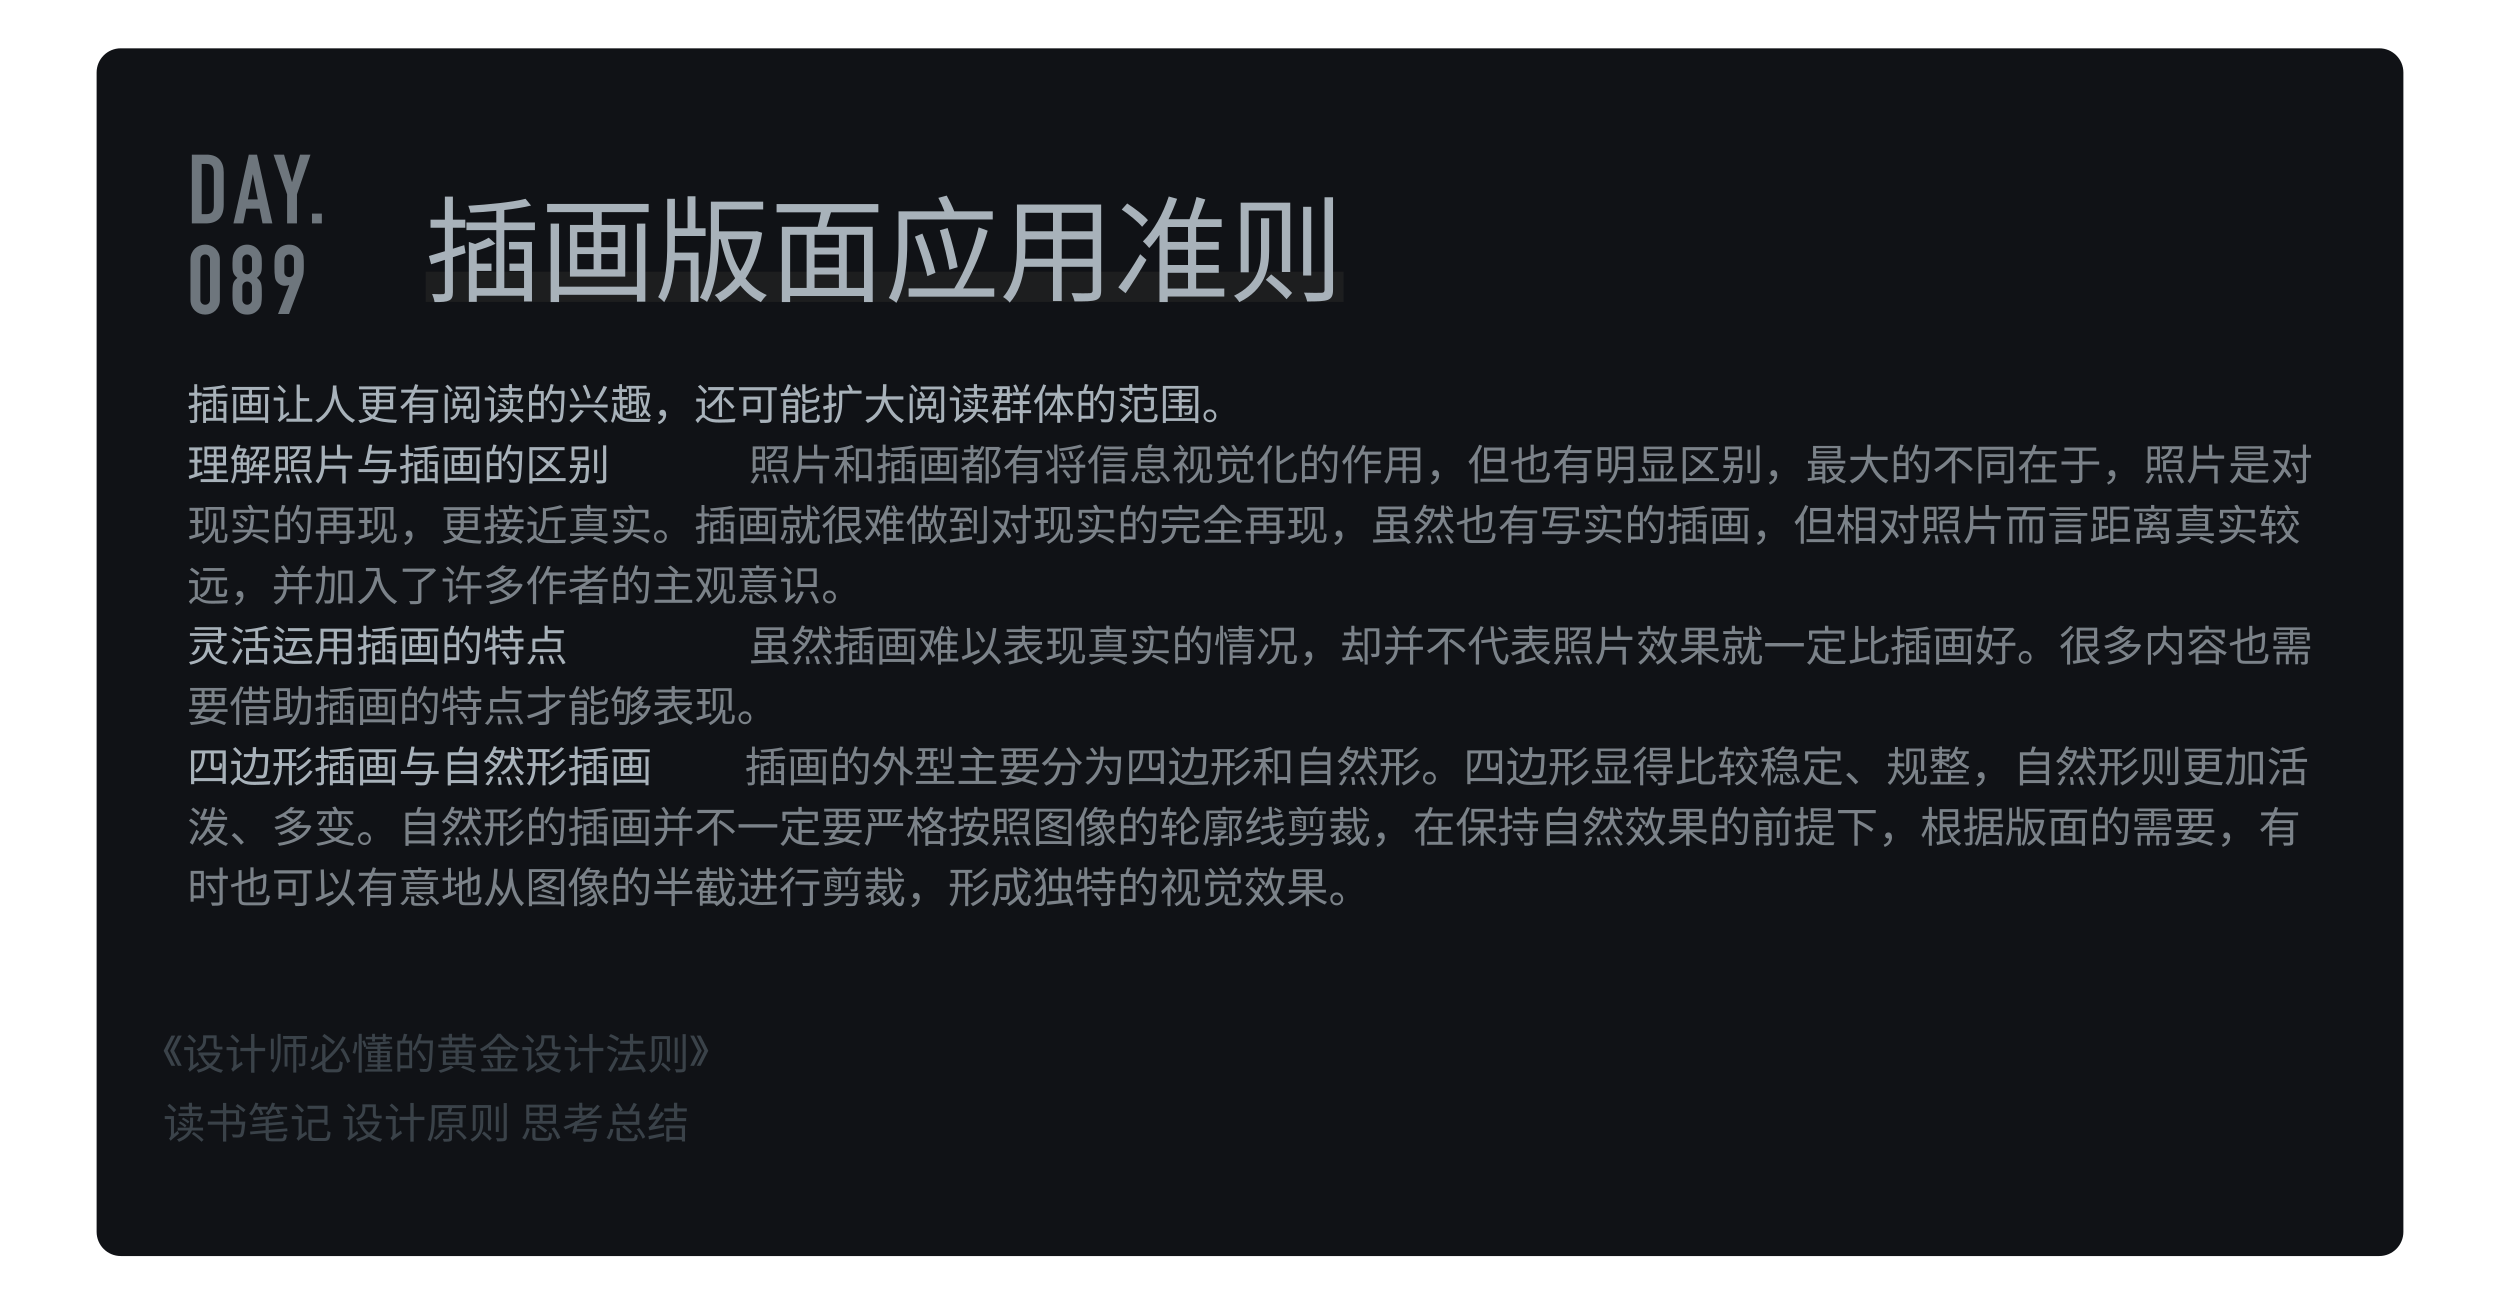
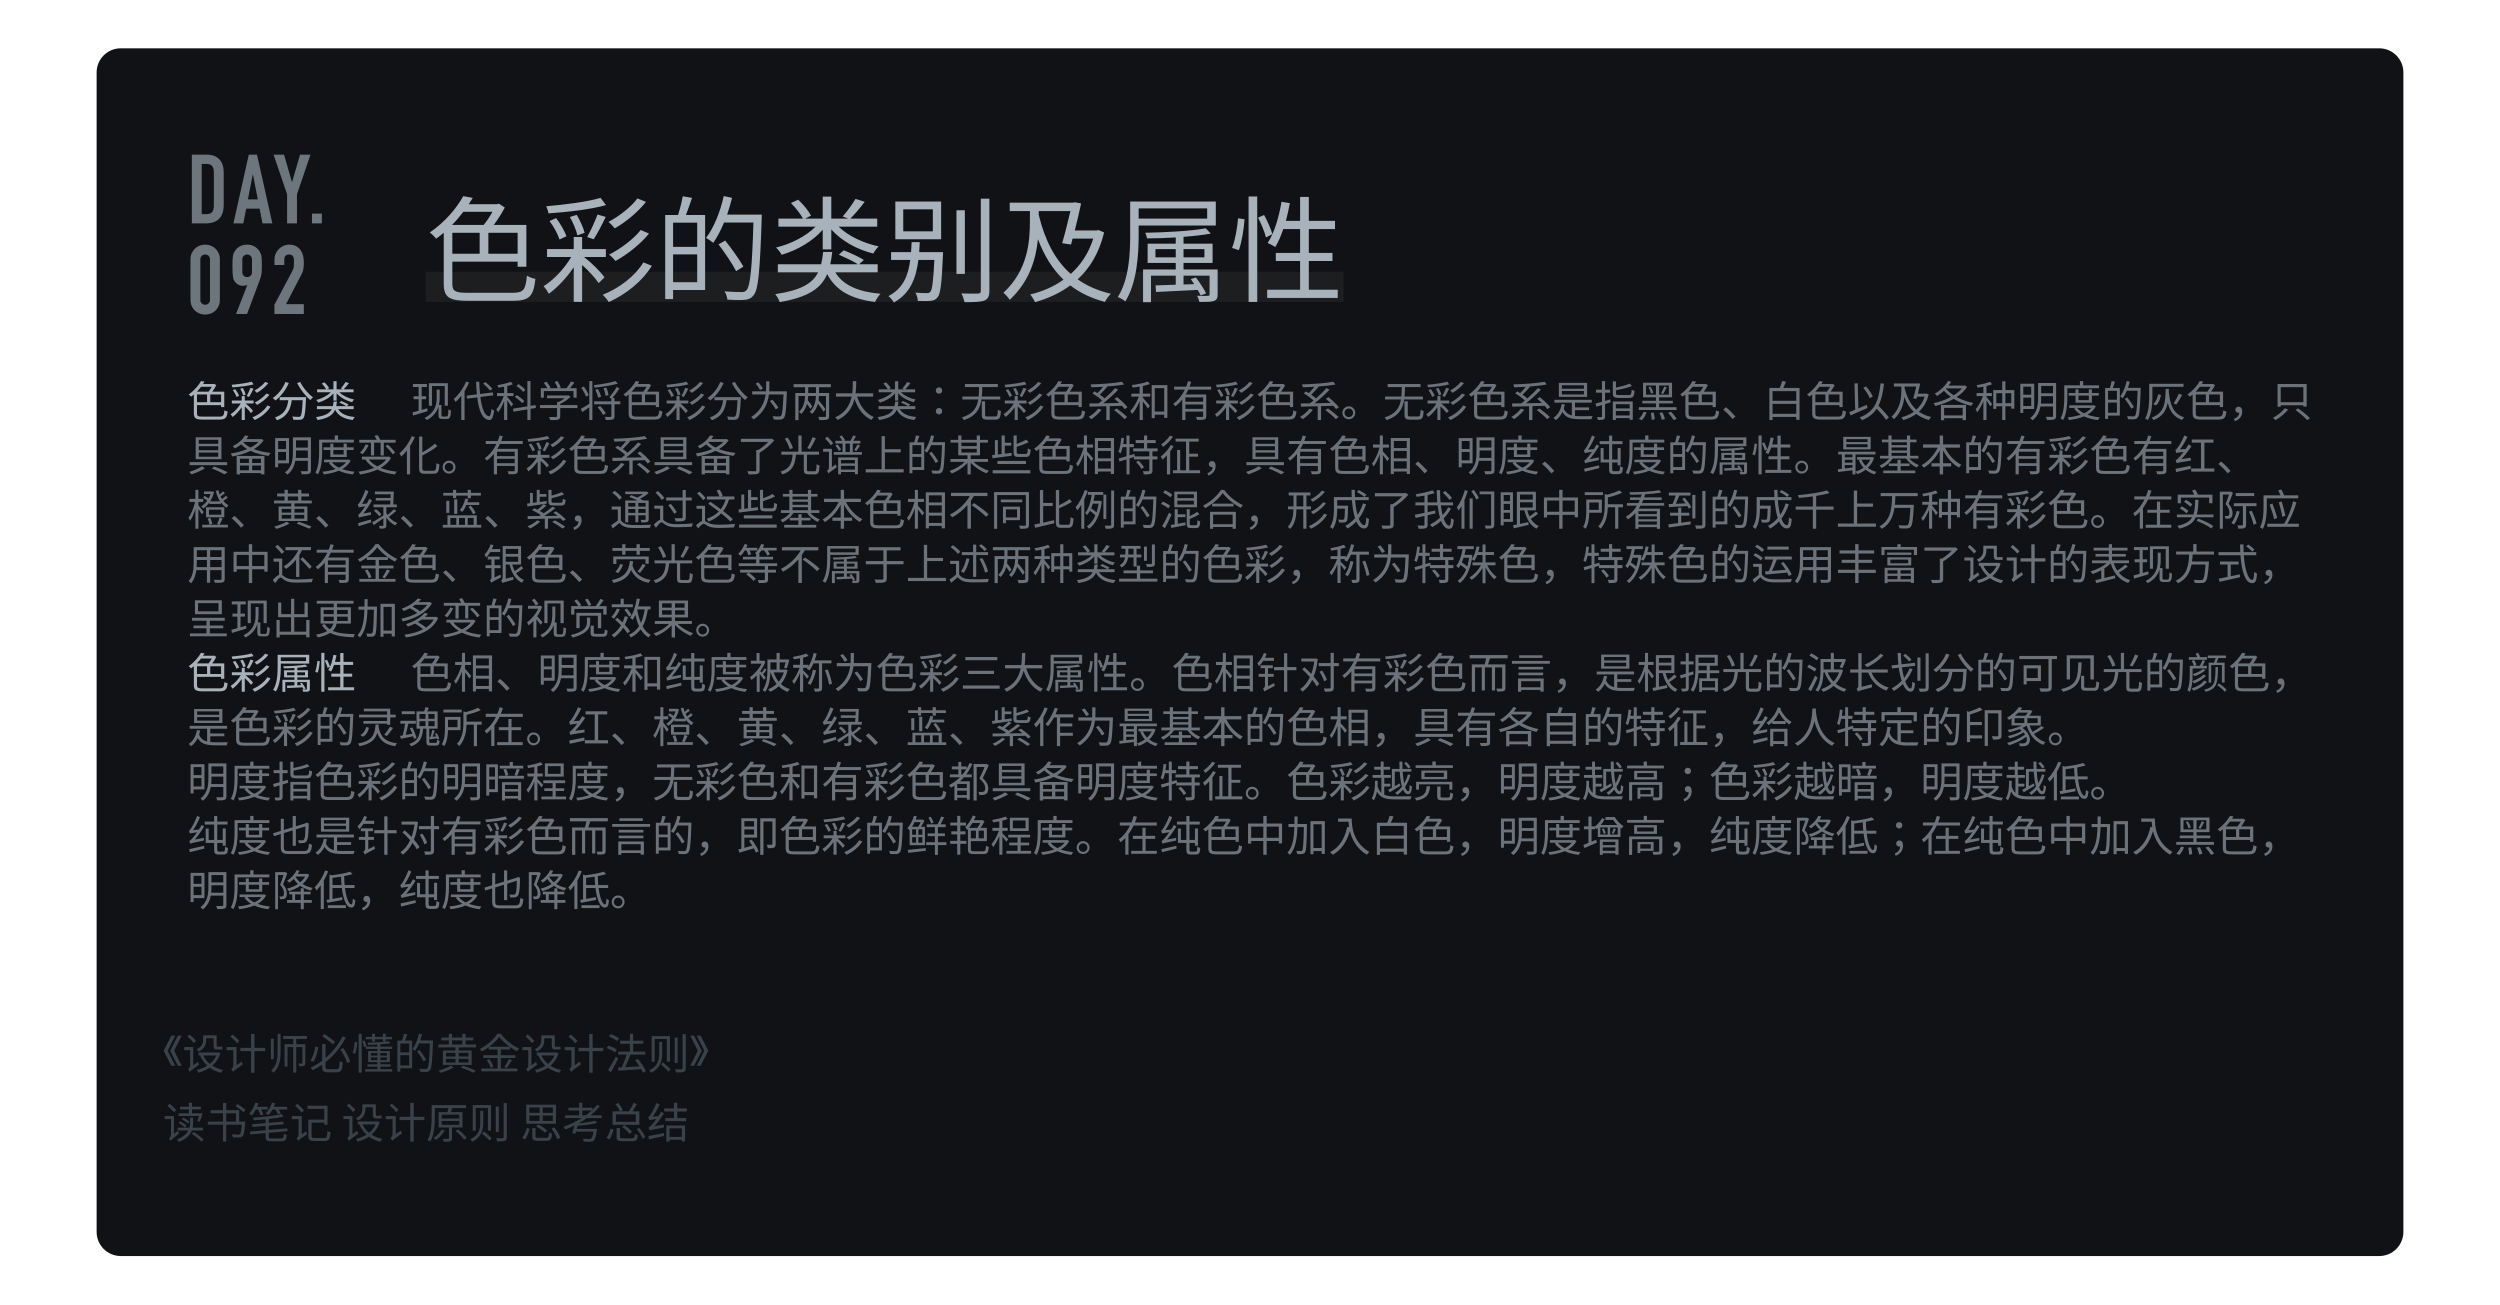
<svg xmlns="http://www.w3.org/2000/svg" width="828px" height="432px" viewBox="0 0 828 432" version="1.1">
-   <g id="89" stroke="none" stroke-width="1" fill="none" fill-rule="evenodd">
+   <g id="92" stroke="none" stroke-width="1" fill="none" fill-rule="evenodd">
    <g id="编组" transform="translate(32, 16)">
      <rect id="矩形" fill="#101216" x="0" y="0" width="764" height="400" rx="8" />
-       <path d="M31.536,58 L31.536,35.216 L36.368,35.216 C38.245,35.216 39.669,35.728 40.64,36.752 C41.611,37.776 42.096,39.227 42.096,41.104 L42.096,51.76 C42.096,53.893 41.579,55.467 40.544,56.48 C39.509,57.493 38.021,58 36.08,58 L31.536,58 Z M34.8,38.288 L34.8,54.928 L36.304,54.928 C37.221,54.928 37.872,54.699 38.256,54.24 C38.64,53.781 38.832,53.061 38.832,52.08 L38.832,41.104 C38.832,40.208 38.651,39.515 38.288,39.024 C37.925,38.533 37.264,38.288 36.304,38.288 L34.8,38.288 Z M53.376,50.032 L51.776,41.776 L51.712,41.776 L50.112,50.032 L53.376,50.032 Z M45.312,58 L50.4,35.216 L53.12,35.216 L58.208,58 L54.944,58 L53.984,53.104 L49.536,53.104 L48.576,58 L45.312,58 Z M63.088,58 L63.088,48.368 L58.608,35.216 L62.064,35.216 L64.688,44.272 L64.752,44.272 L67.376,35.216 L70.832,35.216 L66.352,48.368 L66.352,58 L63.088,58 Z M71.328,58 L71.328,54.736 L74.592,54.736 L74.592,58 L71.328,58 Z M31.088,69.92 C31.088,69.152 31.221,68.469 31.488,67.872 C31.755,67.275 32.112,66.763 32.56,66.336 C33.008,65.909 33.525,65.584 34.112,65.36 C34.699,65.136 35.312,65.024 35.952,65.024 C36.592,65.024 37.205,65.136 37.792,65.36 C38.379,65.584 38.896,65.909 39.344,66.336 C39.792,66.763 40.149,67.275 40.416,67.872 C40.683,68.469 40.816,69.152 40.816,69.92 L40.816,83.296 C40.816,84.064 40.683,84.747 40.416,85.344 C40.149,85.941 39.792,86.453 39.344,86.88 C38.896,87.307 38.379,87.632 37.792,87.856 C37.205,88.08 36.592,88.192 35.952,88.192 C35.312,88.192 34.699,88.08 34.112,87.856 C33.525,87.632 33.008,87.307 32.56,86.88 C32.112,86.453 31.755,85.941 31.488,85.344 C31.221,84.747 31.088,84.064 31.088,83.296 L31.088,69.92 Z M34.352,83.296 C34.352,83.765 34.501,84.155 34.8,84.464 C35.099,84.773 35.483,84.928 35.952,84.928 C36.421,84.928 36.805,84.773 37.104,84.464 C37.403,84.155 37.552,83.765 37.552,83.296 L37.552,69.92 C37.552,69.451 37.403,69.061 37.104,68.752 C36.805,68.443 36.421,68.288 35.952,68.288 C35.483,68.288 35.099,68.443 34.8,68.752 C34.501,69.061 34.352,69.451 34.352,69.92 L34.352,83.296 Z M49.856,65.024 C50.603,65.024 51.296,65.179 51.936,65.488 C52.576,65.797 53.109,66.229 53.536,66.784 C53.749,67.061 53.931,67.328 54.08,67.584 C54.229,67.84 54.357,68.128 54.464,68.448 C54.571,68.768 54.64,69.147 54.672,69.584 C54.704,70.021 54.72,70.549 54.72,71.168 L54.716,71.815 C54.712,72.223 54.702,72.583 54.688,72.896 C54.667,73.365 54.603,73.781 54.496,74.144 C54.389,74.507 54.224,74.832 54,75.12 C53.776,75.408 53.472,75.712 53.088,76.032 C53.472,76.331 53.776,76.629 54,76.928 C54.224,77.227 54.389,77.579 54.496,77.984 C54.603,78.389 54.667,78.885 54.688,79.472 L54.71,80.3 C54.717,80.7 54.72,81.144 54.72,81.632 L54.716,82.205 C54.71,82.658 54.695,83.048 54.672,83.376 C54.64,83.835 54.592,84.235 54.528,84.576 C54.464,84.917 54.373,85.205 54.256,85.44 C54.139,85.675 53.995,85.92 53.824,86.176 C53.461,86.731 52.949,87.205 52.288,87.6 C51.627,87.995 50.816,88.192 49.856,88.192 C48.896,88.192 48.085,87.995 47.424,87.6 C46.763,87.205 46.251,86.731 45.888,86.176 C45.717,85.92 45.573,85.675 45.456,85.44 C45.339,85.205 45.248,84.917 45.184,84.576 C45.12,84.235 45.072,83.835 45.04,83.376 L45.016,82.953 C45.003,82.651 44.996,82.308 44.993,81.926 L44.995,80.933 C44.999,80.378 45.009,79.891 45.024,79.472 C45.045,78.885 45.109,78.389 45.216,77.984 C45.323,77.579 45.488,77.227 45.712,76.928 C45.936,76.629 46.24,76.331 46.624,76.032 C46.24,75.712 45.936,75.408 45.712,75.12 C45.488,74.832 45.323,74.507 45.216,74.144 C45.109,73.781 45.045,73.365 45.024,72.896 L45.006,72.391 C44.999,72.121 44.995,71.824 44.993,71.5 L44.992,71.168 C44.992,70.549 45.013,70.021 45.056,69.584 C45.099,69.147 45.173,68.768 45.28,68.448 C45.387,68.128 45.509,67.84 45.648,67.584 C45.787,67.328 45.963,67.061 46.176,66.784 C46.603,66.229 47.136,65.797 47.776,65.488 C48.416,65.179 49.109,65.024 49.856,65.024 Z M63.76,65.024 C64.656,65.024 65.456,65.221 66.16,65.616 C66.864,66.011 67.429,66.549 67.856,67.232 C68.005,67.488 68.133,67.733 68.24,67.968 C68.347,68.203 68.432,68.48 68.496,68.8 C68.539,69.141 68.571,69.552 68.592,70.032 L68.608,70.476 C68.619,70.873 68.624,71.339 68.624,71.872 L68.618,72.71 C68.613,73.052 68.604,73.354 68.592,73.616 L68.561,74.133 C68.543,74.375 68.522,74.592 68.496,74.784 C68.432,75.125 68.363,75.429 68.288,75.696 C68.213,75.963 68.123,76.245 68.016,76.544 L63.728,88 L60.08,88 L63.792,78.432 L63.728,78.368 C63.621,78.453 63.456,78.523 63.232,78.576 C63.008,78.629 62.715,78.656 62.352,78.656 C61.776,78.656 61.243,78.517 60.752,78.24 C60.261,77.963 59.877,77.611 59.6,77.184 C59.451,76.971 59.333,76.741 59.248,76.496 C59.163,76.251 59.099,75.936 59.056,75.552 C59.003,75.232 58.964,74.842 58.94,74.381 L58.928,74.096 C58.912,73.656 58.902,73.129 58.898,72.515 L58.896,71.872 C58.896,71.232 58.904,70.69 58.92,70.246 L58.928,70.032 C58.945,69.648 58.976,69.308 59.02,69.013 L59.056,68.8 C59.099,68.48 59.168,68.203 59.264,67.968 C59.36,67.733 59.483,67.488 59.632,67.232 C60.059,66.528 60.629,65.984 61.344,65.6 C62.059,65.216 62.864,65.024 63.76,65.024 Z M49.856,77.248 C49.429,77.248 49.056,77.403 48.736,77.712 C48.416,78.021 48.256,78.4 48.256,78.848 L48.256,83.328 C48.256,83.776 48.416,84.155 48.736,84.464 C49.056,84.773 49.429,84.928 49.856,84.928 C50.283,84.928 50.656,84.773 50.976,84.464 C51.296,84.155 51.456,83.776 51.456,83.328 L51.456,78.848 C51.456,78.4 51.296,78.021 50.976,77.712 C50.656,77.403 50.283,77.248 49.856,77.248 Z M63.76,68.288 C63.333,68.288 62.96,68.437 62.64,68.736 C62.32,69.035 62.16,69.429 62.16,69.92 L62.16,69.92 L62.16,74.144 C62.16,74.635 62.32,75.029 62.64,75.328 C62.96,75.627 63.333,75.776 63.76,75.776 C64.187,75.776 64.56,75.627 64.88,75.328 C65.2,75.029 65.36,74.635 65.36,74.144 L65.36,74.144 L65.36,69.92 C65.36,69.429 65.2,69.035 64.88,68.736 C64.56,68.437 64.187,68.288 63.76,68.288 Z M49.856,68.288 C49.429,68.288 49.056,68.443 48.736,68.752 C48.416,69.061 48.256,69.44 48.256,69.888 L48.256,73.216 C48.256,73.664 48.416,74.043 48.736,74.352 C49.056,74.661 49.429,74.816 49.856,74.816 C50.283,74.816 50.656,74.661 50.976,74.352 C51.296,74.043 51.456,73.664 51.456,73.216 L51.456,69.888 C51.456,69.44 51.296,69.061 50.976,68.752 C50.656,68.443 50.283,68.288 49.856,68.288 Z" id="DAY.089" fill="#6E767D" fill-rule="nonzero" />
+       <path d="M31.536,58 L31.536,35.216 L36.368,35.216 C38.245,35.216 39.669,35.728 40.64,36.752 C41.611,37.776 42.096,39.227 42.096,41.104 L42.096,51.76 C42.096,53.893 41.579,55.467 40.544,56.48 C39.509,57.493 38.021,58 36.08,58 L31.536,58 Z M34.8,38.288 L34.8,54.928 L36.304,54.928 C37.221,54.928 37.872,54.699 38.256,54.24 C38.64,53.781 38.832,53.061 38.832,52.08 L38.832,41.104 C38.832,40.208 38.651,39.515 38.288,39.024 C37.925,38.533 37.264,38.288 36.304,38.288 L34.8,38.288 Z M53.376,50.032 L51.776,41.776 L51.712,41.776 L50.112,50.032 L53.376,50.032 Z M45.312,58 L50.4,35.216 L53.12,35.216 L58.208,58 L54.944,58 L53.984,53.104 L49.536,53.104 L48.576,58 L45.312,58 Z M63.088,58 L63.088,48.368 L58.608,35.216 L62.064,35.216 L64.688,44.272 L64.752,44.272 L67.376,35.216 L70.832,35.216 L66.352,48.368 L66.352,58 L63.088,58 Z M71.328,58 L71.328,54.736 L74.592,54.736 L74.592,58 L71.328,58 Z M31.088,69.92 C31.088,69.152 31.221,68.469 31.488,67.872 C31.755,67.275 32.112,66.763 32.56,66.336 C33.008,65.909 33.525,65.584 34.112,65.36 C34.699,65.136 35.312,65.024 35.952,65.024 C36.592,65.024 37.205,65.136 37.792,65.36 C38.379,65.584 38.896,65.909 39.344,66.336 C39.792,66.763 40.149,67.275 40.416,67.872 C40.683,68.469 40.816,69.152 40.816,69.92 L40.816,83.296 C40.816,84.064 40.683,84.747 40.416,85.344 C40.149,85.941 39.792,86.453 39.344,86.88 C38.896,87.307 38.379,87.632 37.792,87.856 C37.205,88.08 36.592,88.192 35.952,88.192 C35.312,88.192 34.699,88.08 34.112,87.856 C33.525,87.632 33.008,87.307 32.56,86.88 C32.112,86.453 31.755,85.941 31.488,85.344 C31.221,84.747 31.088,84.064 31.088,83.296 L31.088,69.92 Z M34.352,83.296 C34.352,83.765 34.501,84.155 34.8,84.464 C35.099,84.773 35.483,84.928 35.952,84.928 C36.421,84.928 36.805,84.773 37.104,84.464 C37.403,84.155 37.552,83.765 37.552,83.296 L37.552,69.92 C37.552,69.451 37.403,69.061 37.104,68.752 C36.805,68.443 36.421,68.288 35.952,68.288 C35.483,68.288 35.099,68.443 34.8,68.752 C34.501,69.061 34.352,69.451 34.352,69.92 L34.352,83.296 Z M46.176,88 L49.888,78.432 L49.824,78.368 C49.717,78.453 49.552,78.523 49.328,78.576 C49.104,78.629 48.811,78.656 48.448,78.656 C47.872,78.656 47.339,78.517 46.848,78.24 C46.357,77.963 45.973,77.611 45.696,77.184 C45.547,76.971 45.429,76.741 45.344,76.496 C45.259,76.251 45.195,75.936 45.152,75.552 C45.099,75.232 45.06,74.842 45.036,74.381 L45.024,74.096 C45.008,73.656 44.998,73.129 44.994,72.515 L44.992,71.872 C44.992,71.232 45,70.69 45.016,70.246 L45.024,70.032 C45.041,69.648 45.072,69.308 45.116,69.013 L45.152,68.8 C45.195,68.48 45.264,68.203 45.36,67.968 C45.456,67.733 45.579,67.488 45.728,67.232 C46.155,66.528 46.725,65.984 47.44,65.6 C48.155,65.216 48.96,65.024 49.856,65.024 C50.752,65.024 51.552,65.221 52.256,65.616 C52.96,66.011 53.525,66.549 53.952,67.232 C54.101,67.488 54.229,67.733 54.336,67.968 C54.443,68.203 54.528,68.48 54.592,68.8 C54.635,69.141 54.667,69.552 54.688,70.032 L54.704,70.476 C54.715,70.873 54.72,71.339 54.72,71.872 L54.714,72.71 C54.709,73.052 54.7,73.354 54.688,73.616 L54.657,74.133 C54.639,74.375 54.618,74.592 54.592,74.784 C54.528,75.125 54.459,75.429 54.384,75.696 C54.309,75.963 54.219,76.245 54.112,76.544 L49.824,88 L46.176,88 Z M48.256,74.144 C48.256,74.635 48.416,75.029 48.736,75.328 C49.056,75.627 49.429,75.776 49.856,75.776 C50.283,75.776 50.656,75.627 50.976,75.328 C51.296,75.029 51.456,74.635 51.456,74.144 L51.456,69.92 C51.456,69.429 51.296,69.035 50.976,68.736 C50.656,68.437 50.283,68.288 49.856,68.288 C49.429,68.288 49.056,68.437 48.736,68.736 C48.416,69.035 48.256,69.429 48.256,69.92 L48.256,74.144 Z M58.896,88 L58.896,84.928 L64.784,73.824 C65.083,73.269 65.253,72.784 65.296,72.368 C65.339,71.952 65.36,71.435 65.36,70.816 C65.36,70.539 65.355,70.245 65.344,69.936 C65.333,69.627 65.275,69.355 65.168,69.12 C65.061,68.885 64.901,68.688 64.688,68.528 C64.475,68.368 64.165,68.288 63.76,68.288 C63.269,68.288 62.88,68.427 62.592,68.704 C62.304,68.981 62.16,69.387 62.16,69.92 L62.16,71.776 L58.896,71.776 L58.896,69.984 C58.896,69.301 59.024,68.661 59.28,68.064 C59.536,67.467 59.888,66.944 60.336,66.496 C60.763,66.048 61.275,65.691 61.872,65.424 C62.469,65.157 63.109,65.024 63.792,65.024 C64.645,65.024 65.376,65.179 65.984,65.488 C66.592,65.797 67.099,66.219 67.504,66.752 C67.888,67.285 68.171,67.893 68.352,68.576 C68.533,69.259 68.624,69.984 68.624,70.752 L68.62,71.276 C68.616,71.606 68.606,71.895 68.592,72.144 C68.571,72.517 68.528,72.875 68.464,73.216 C68.4,73.557 68.293,73.899 68.144,74.24 L67.977,74.606 C67.854,74.867 67.707,75.161 67.536,75.488 L62.736,84.736 L68.624,84.736 L68.624,88 L58.896,88 Z" id="DAY.092" fill="#6E767D" fill-rule="nonzero" />
    </g>
    <rect id="矩形" fill="#1D1E1F" x="141" y="90" width="304" height="10" />
-     <text id="插画版面应用准则" font-family="PingFangSC-Semibold, PingFang SC" font-size="38" font-weight="500" line-spacing="38" fill="#A8B2BA">
-       <tspan x="141" y="97">插画版面应用准则</tspan>
+     <text id="色彩的类别及属性" font-family="PingFangSC-Semibold, PingFang SC" font-size="38" font-weight="500" line-spacing="38" fill="#A8B2BA">
+       <tspan x="141" y="97">色彩的类别及属性</tspan>
    </text>
-     <text id="插画让人更有阅读的兴趣，还可能扩大阅读群" font-family="PingFangSC-Regular, PingFang SC" font-size="14" font-weight="normal" line-spacing="20" fill="#A8B2BA">
-       <tspan x="62" y="139">插画让人更有阅读的兴趣，还可能扩大阅读群体的范围。</tspan>
-       <tspan x="62" y="159" font-family="PingFangSC-Medium, PingFang SC" font-weight="400">理解照片与插画的区别</tspan>
-       <tspan x="202" y="159">       </tspan>
-       <tspan x="248" y="159" fill-opacity="0.7">照片和插画都有将信息视觉化的作用，但也有明显区别，最大的不同在于，照片是对</tspan>
-       <tspan x="62" y="179" fill-opacity="0.7">现实的再现，更接近真实。插画就很难做到对现实的完全再现，虽然也有写实的插画，但相对照片而言距离真实较</tspan>
-       <tspan x="62" y="199" fill-opacity="0.7">远，并加入了许多作者的主观意识。</tspan>
-       <tspan x="286" y="199" />
-       <tspan x="62" y="219" font-family="PingFangSC-Medium, PingFang SC" font-weight="400">灵活运用插画的特点</tspan>
-       <tspan x="188" y="219">          </tspan>
-       <tspan x="248" y="219" fill-opacity="0.7">虽然插画难以表现真实的情况，却并不代表照片效果就一定比插画好。很多内容也需</tspan>
-       <tspan x="62" y="239" fill-opacity="0.7">要借助插画的特点才能够表现。</tspan>
-       <tspan x="258" y="239" />
-       <tspan x="62" y="259" font-family="PingFangSC-Medium, PingFang SC" font-weight="400">四边形插画与自然形插画</tspan>
-       <tspan x="216.36" y="259">  </tspan>
-       <tspan x="246.702" y="259" fill-opacity="0.7">插画的外型主要分为四边形和自然形。四边形显得比较稳定、规整，自然形则更加活</tspan>
-       <tspan x="62" y="279" fill-opacity="0.7">泼、多变。自然形的插画并不一定要严格按照图像的轮廓线剪裁，在保持自然效果的前提下，根据版面的需要，有</tspan>
-       <tspan x="62" y="299" fill-opacity="0.7">时也可以有意地从图像的半截进行剪裁，形成独特的视觉效果。</tspan>
+     <text id="色彩分类-现代科学将色彩分为两大类：无彩" font-family="PingFangSC-Semibold, PingFang SC" font-size="14" font-weight="500" line-spacing="18" fill="#A8B2BA">
+       <tspan x="62" y="138">色彩分类</tspan>
+       <tspan x="118" y="138" font-family="PingFangSC-Regular, PingFang SC" font-weight="normal">   </tspan>
+       <tspan x="136" y="138" font-family="PingFangSC-Regular, PingFang SC" font-weight="normal" fill-opacity="0.6">现代科学将色彩分为两大类：无彩色系和有彩色系。无彩色系是指黑色、白色以及各种明度的灰色，只</tspan>
+       <tspan x="62" y="156" font-family="PingFangSC-Regular, PingFang SC" font-weight="normal" fill-opacity="0.6">具备明度变化。有彩色系具备了光谱上的某些色相特征，具有色相、明度、纯度的属性。最基本的有彩色有红、</tspan>
+       <tspan x="62" y="174" font-family="PingFangSC-Regular, PingFang SC" font-weight="normal" fill-opacity="0.6">橙、黄、绿、蓝、紫，通过这些基本色相不同比例的混合，形成了我们眼中所看到的成千上万种有彩色。在实际应</tspan>
+       <tspan x="62" y="192" font-family="PingFangSC-Regular, PingFang SC" font-weight="normal" fill-opacity="0.6">用中还有金色、银色、荧光色等不属于上述两种类型的色彩，称为特殊色，特殊色的运用丰富了设计的表现方式，</tspan>
+       <tspan x="62" y="210" font-family="PingFangSC-Regular, PingFang SC" font-weight="normal" fill-opacity="0.6">呈现出更加多变的视觉效果。</tspan>
+       <tspan x="62" y="228">色彩属性</tspan>
+       <tspan x="118" y="228" font-family="PingFangSC-Regular, PingFang SC" font-weight="normal">  </tspan>
+       <tspan x="136" y="228" font-family="PingFangSC-Regular, PingFang SC" font-weight="normal" fill-opacity="0.6">色相、明度和纯度被称为色彩三大属性。色相针对有彩色而言，是根据光的波长划分的可见光的颜色，</tspan>
+       <tspan x="62" y="246" font-family="PingFangSC-Regular, PingFang SC" font-weight="normal" fill-opacity="0.6">是色彩的灵魂所在。红、橙、黄、绿、蓝、紫作为最基本的色相，具有各自的特征，给人特定的印象。</tspan>
+       <tspan x="62" y="264" font-family="PingFangSC-Regular, PingFang SC" font-weight="normal" fill-opacity="0.6">明度指色彩的明暗程度，无彩色和有彩色都具备明度特征。色彩越亮，明度越高；色彩越暗，明度越低。</tspan>
+       <tspan x="62" y="282" font-family="PingFangSC-Regular, PingFang SC" font-weight="normal" fill-opacity="0.6">纯度也是针对有彩色而言的，即色彩的鲜艳程度。在纯色中加入白色，明度增高，纯度降低；在纯色中加入黑色，</tspan>
+       <tspan x="62" y="300" font-family="PingFangSC-Regular, PingFang SC" font-weight="normal" fill-opacity="0.6">明度降低，纯度也降低。</tspan>
    </text>
    <text id="《设计师必懂的黄金设计法则》-读书笔记" font-family="PingFangSC-Regular, PingFang SC" font-size="14" font-weight="normal" line-spacing="24" fill="#3A4249">
      <tspan x="54" y="353">《设计师必懂的黄金设计法则》     </tspan>
      <tspan x="54" y="377">  读书笔记 设计原则 思考总结</tspan>
    </text>
  </g>
</svg>
